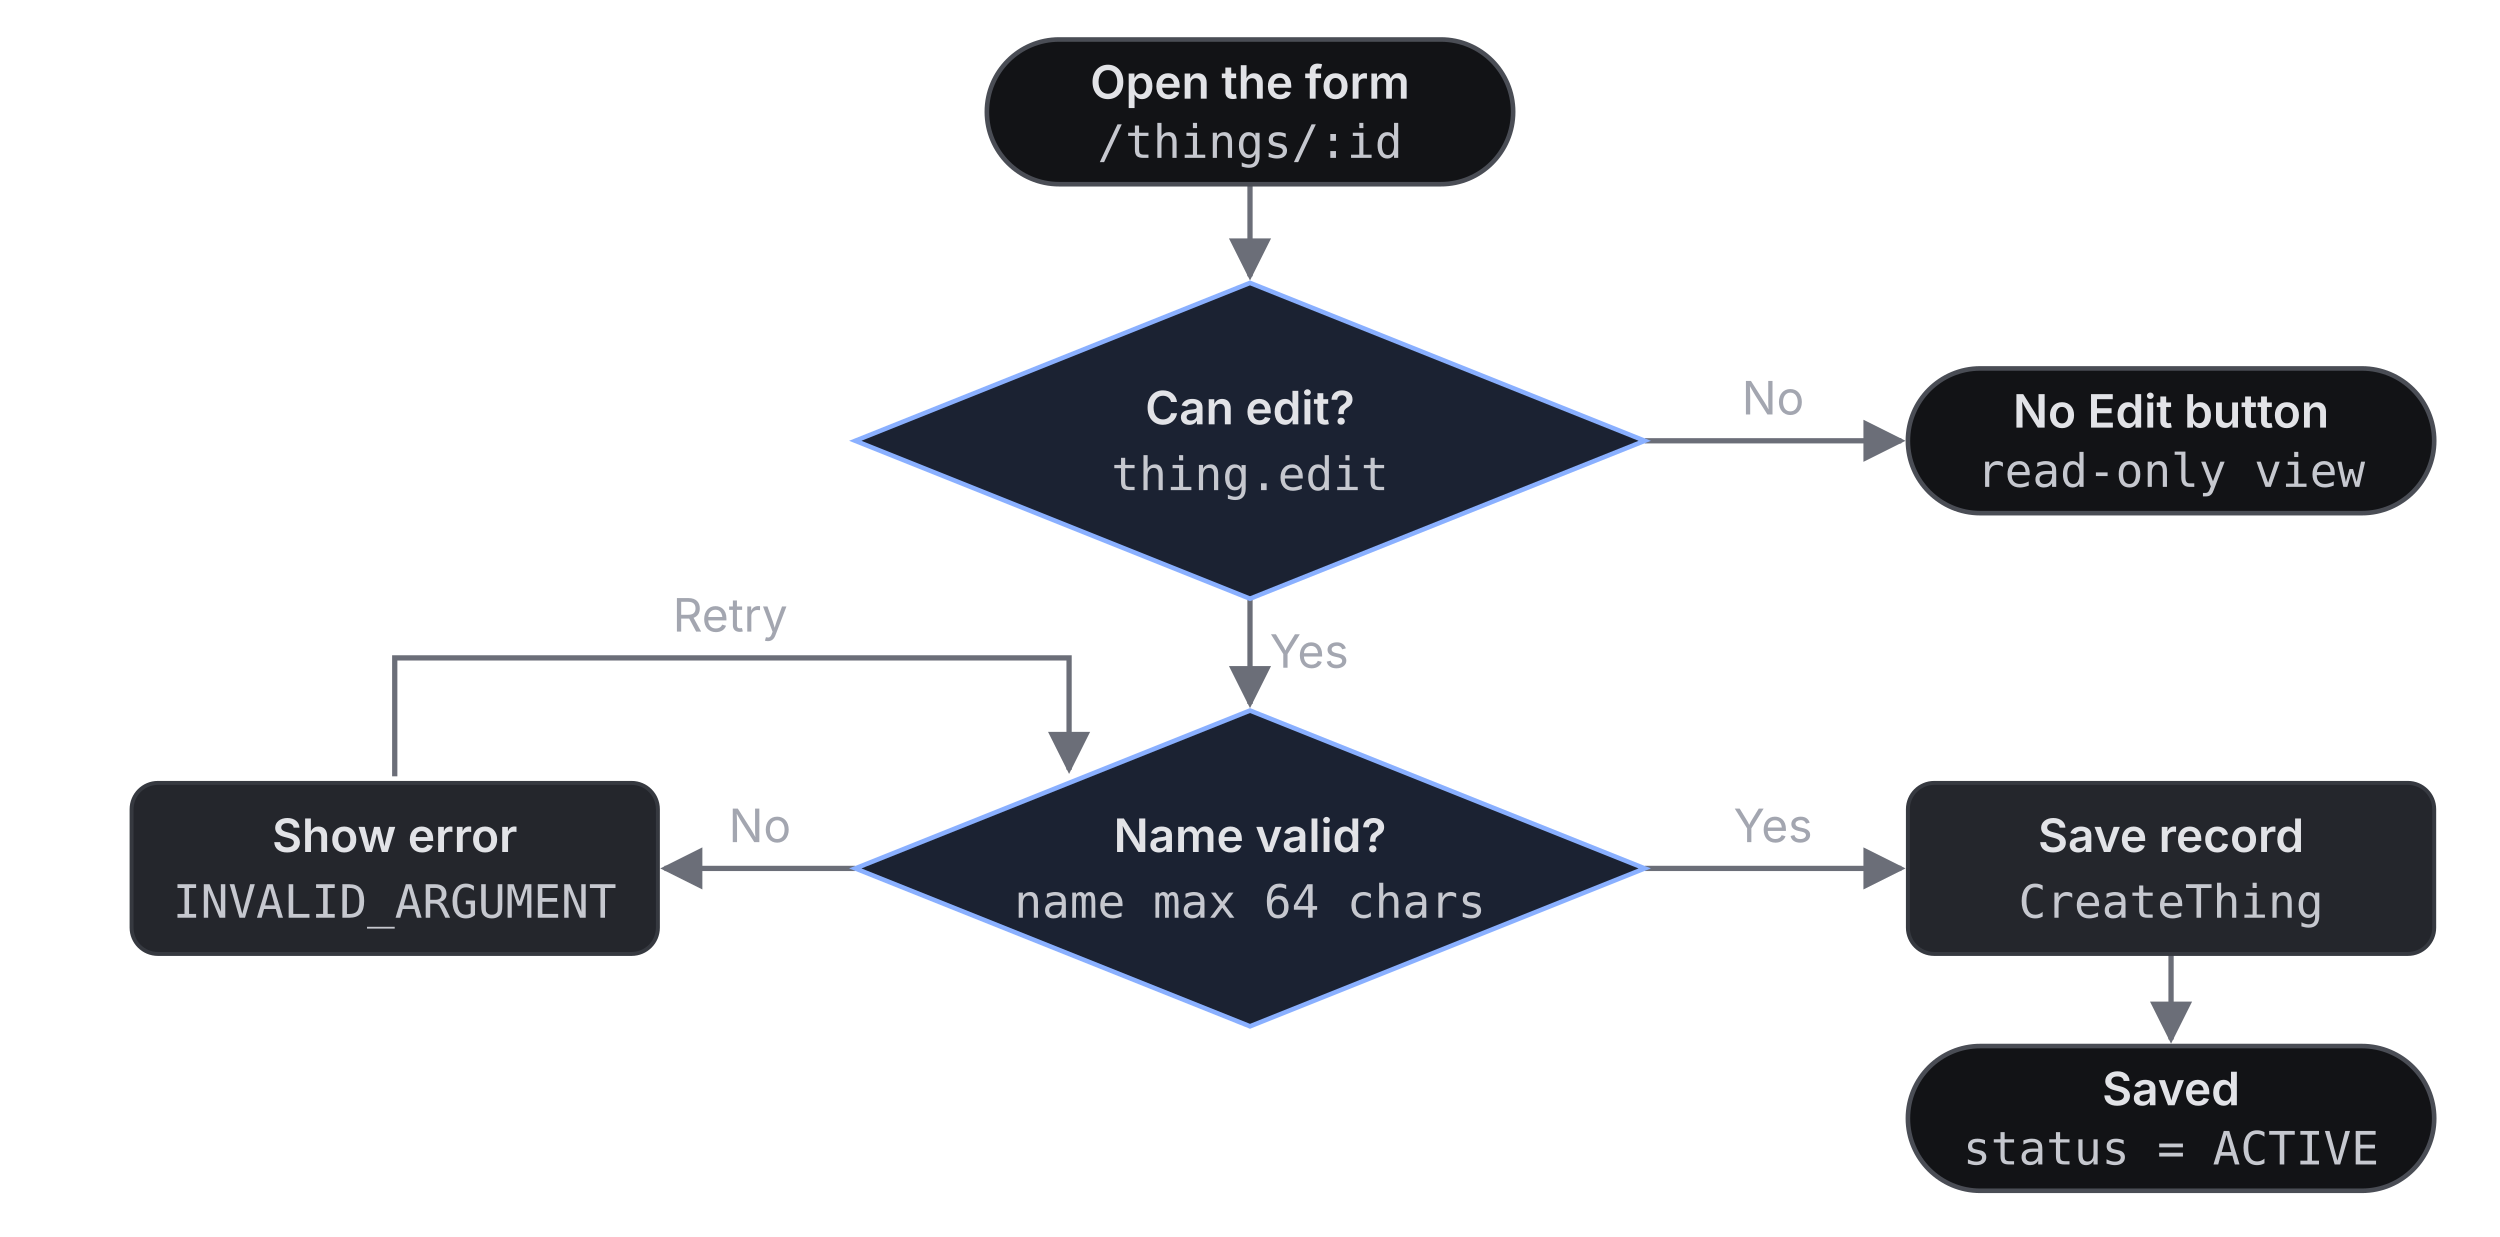
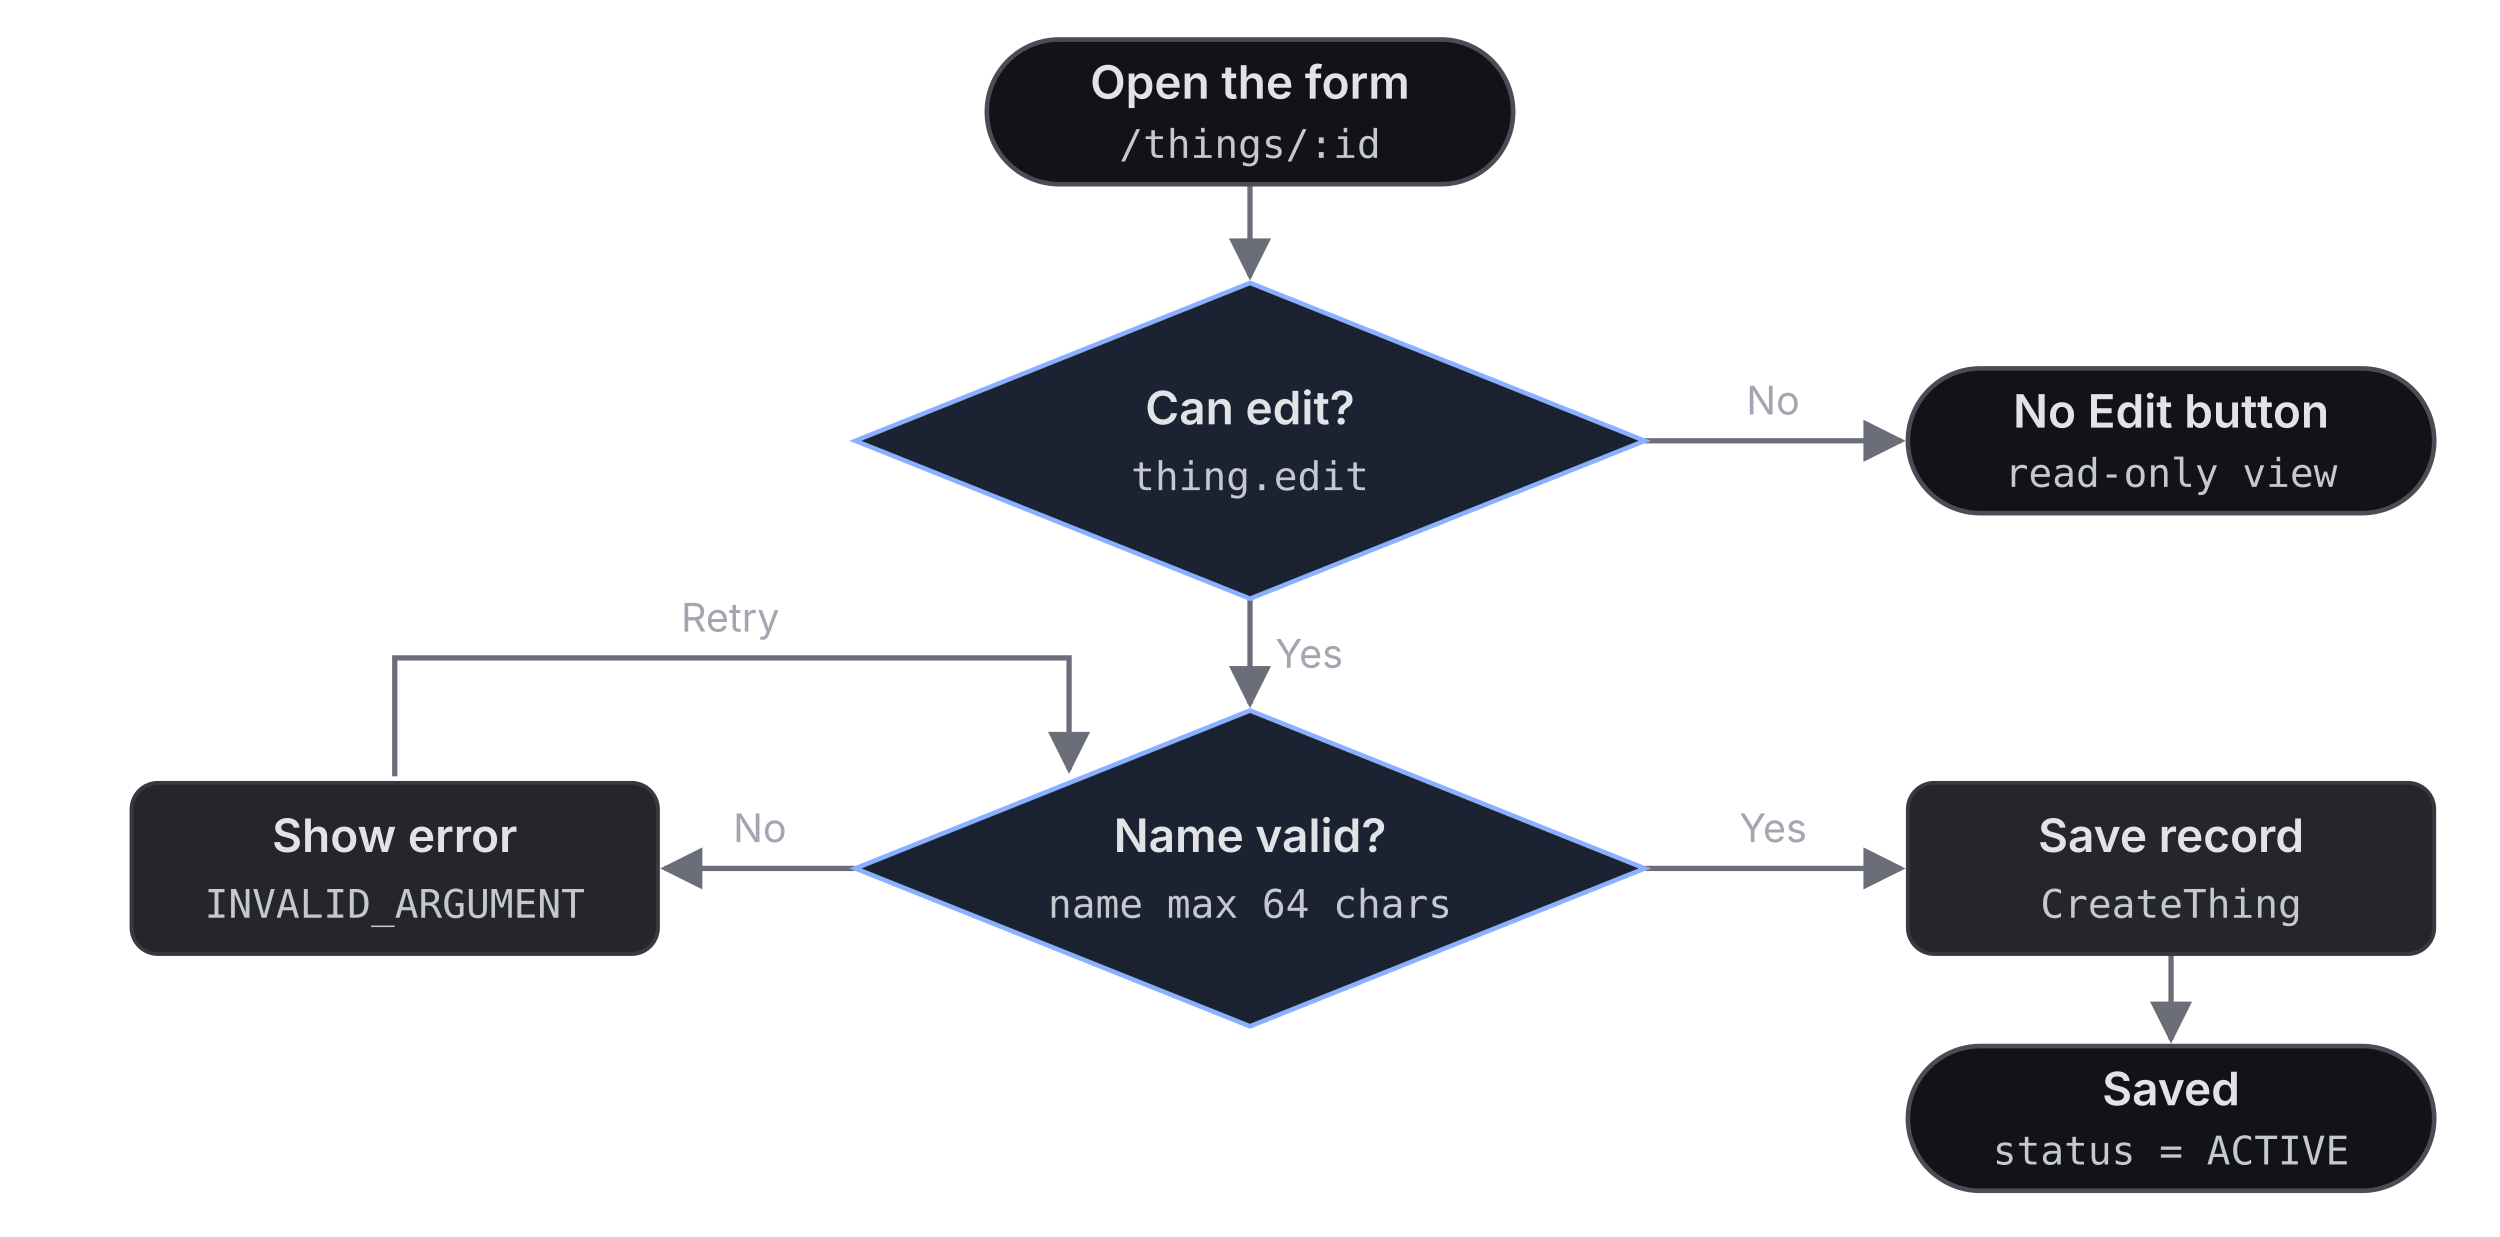
<svg xmlns="http://www.w3.org/2000/svg" viewBox="0 0 760 376" width="760" height="376" role="img" aria-labelledby="t d" font-family="-apple-system, 'Segoe UI', system-ui, sans-serif" font-size="14">
  <defs>
    <marker id="ah" viewBox="0 0 10 10" refX="9" refY="5" markerWidth="8" markerHeight="8" orient="auto-start-reverse">
      <path d="M0,0 L10,5 L0,10 z" fill="#6b6e78" />
    </marker>
  </defs>
  <g fill="none" stroke="#6b6e78" stroke-width="1.6" marker-end="url(#ah)">
    <path d="M380,56 V84" />
    <path d="M500,134 H578" />
    <path d="M380,182 V214" />
    <path d="M500,264 H578" />
    <path d="M260,264 H202" />
    <path d="M660,290 V316" />
    <path d="M120,236 V200 H325 V234" />
  </g>
-   <g fill="#a3a6b0" text-anchor="middle">
+   <g fill="#a3a6b0" text-anchor="middle" font-size="12">
    <text x="539" y="126">No</text>
    <text x="398" y="203">Yes</text>
    <text x="539" y="256">Yes</text>
    <text x="231" y="256">No</text>
    <text x="222" y="192">Retry</text>
  </g>
  <g fill="#e2e3e7" text-anchor="middle" font-weight="600">
    <rect x="300" y="12" width="160" height="44" rx="22" fill="#121316" stroke="#4a4d55" stroke-width="1.4" />
    <text x="380" y="30">Open the form</text>
    <polygon points="380,86 500,134 380,182 260,134" fill="#1b2232" stroke="#8ab0ff" stroke-width="1.4" />
    <text x="380" y="129">Can edit?</text>
    <rect x="580" y="112" width="160" height="44" rx="22" fill="#121316" stroke="#4a4d55" stroke-width="1.4" />
    <text x="660" y="130">No Edit button</text>
    <polygon points="380,216 500,264 380,312 260,264" fill="#1b2232" stroke="#8ab0ff" stroke-width="1.4" />
    <text x="380" y="259">Name valid?</text>
    <rect x="40" y="238" width="160" height="52" fill="#24262c" stroke="#363940" stroke-width="1.2" rx="8" />
    <text x="120" y="259">Show error</text>
    <rect x="580" y="238" width="160" height="52" fill="#24262c" stroke="#363940" stroke-width="1.2" rx="8" />
    <text x="660" y="259">Save record</text>
    <rect x="580" y="318" width="160" height="44" rx="22" fill="#121316" stroke="#4a4d55" stroke-width="1.4" />
    <text x="660" y="336">Saved</text>
  </g>
-   <g fill="#c6c8cf" font-family="ui-monospace, 'SF Mono', Menlo, Consolas, monospace" text-anchor="middle">
+   <g fill="#c6c8cf" font-family="ui-monospace, 'SF Mono', Menlo, Consolas, monospace" text-anchor="middle" font-size="12">
    <text x="380" y="48">/things/:id</text>
    <text x="380" y="149">thing.edit</text>
    <text x="660" y="148">read-only view</text>
    <text x="380" y="279">name max 64 chars</text>
    <text x="120" y="279">INVALID_ARGUMENT</text>
    <text x="660" y="279">CreateThing</text>
    <text x="660" y="354">status = ACTIVE</text>
  </g>
</svg>
